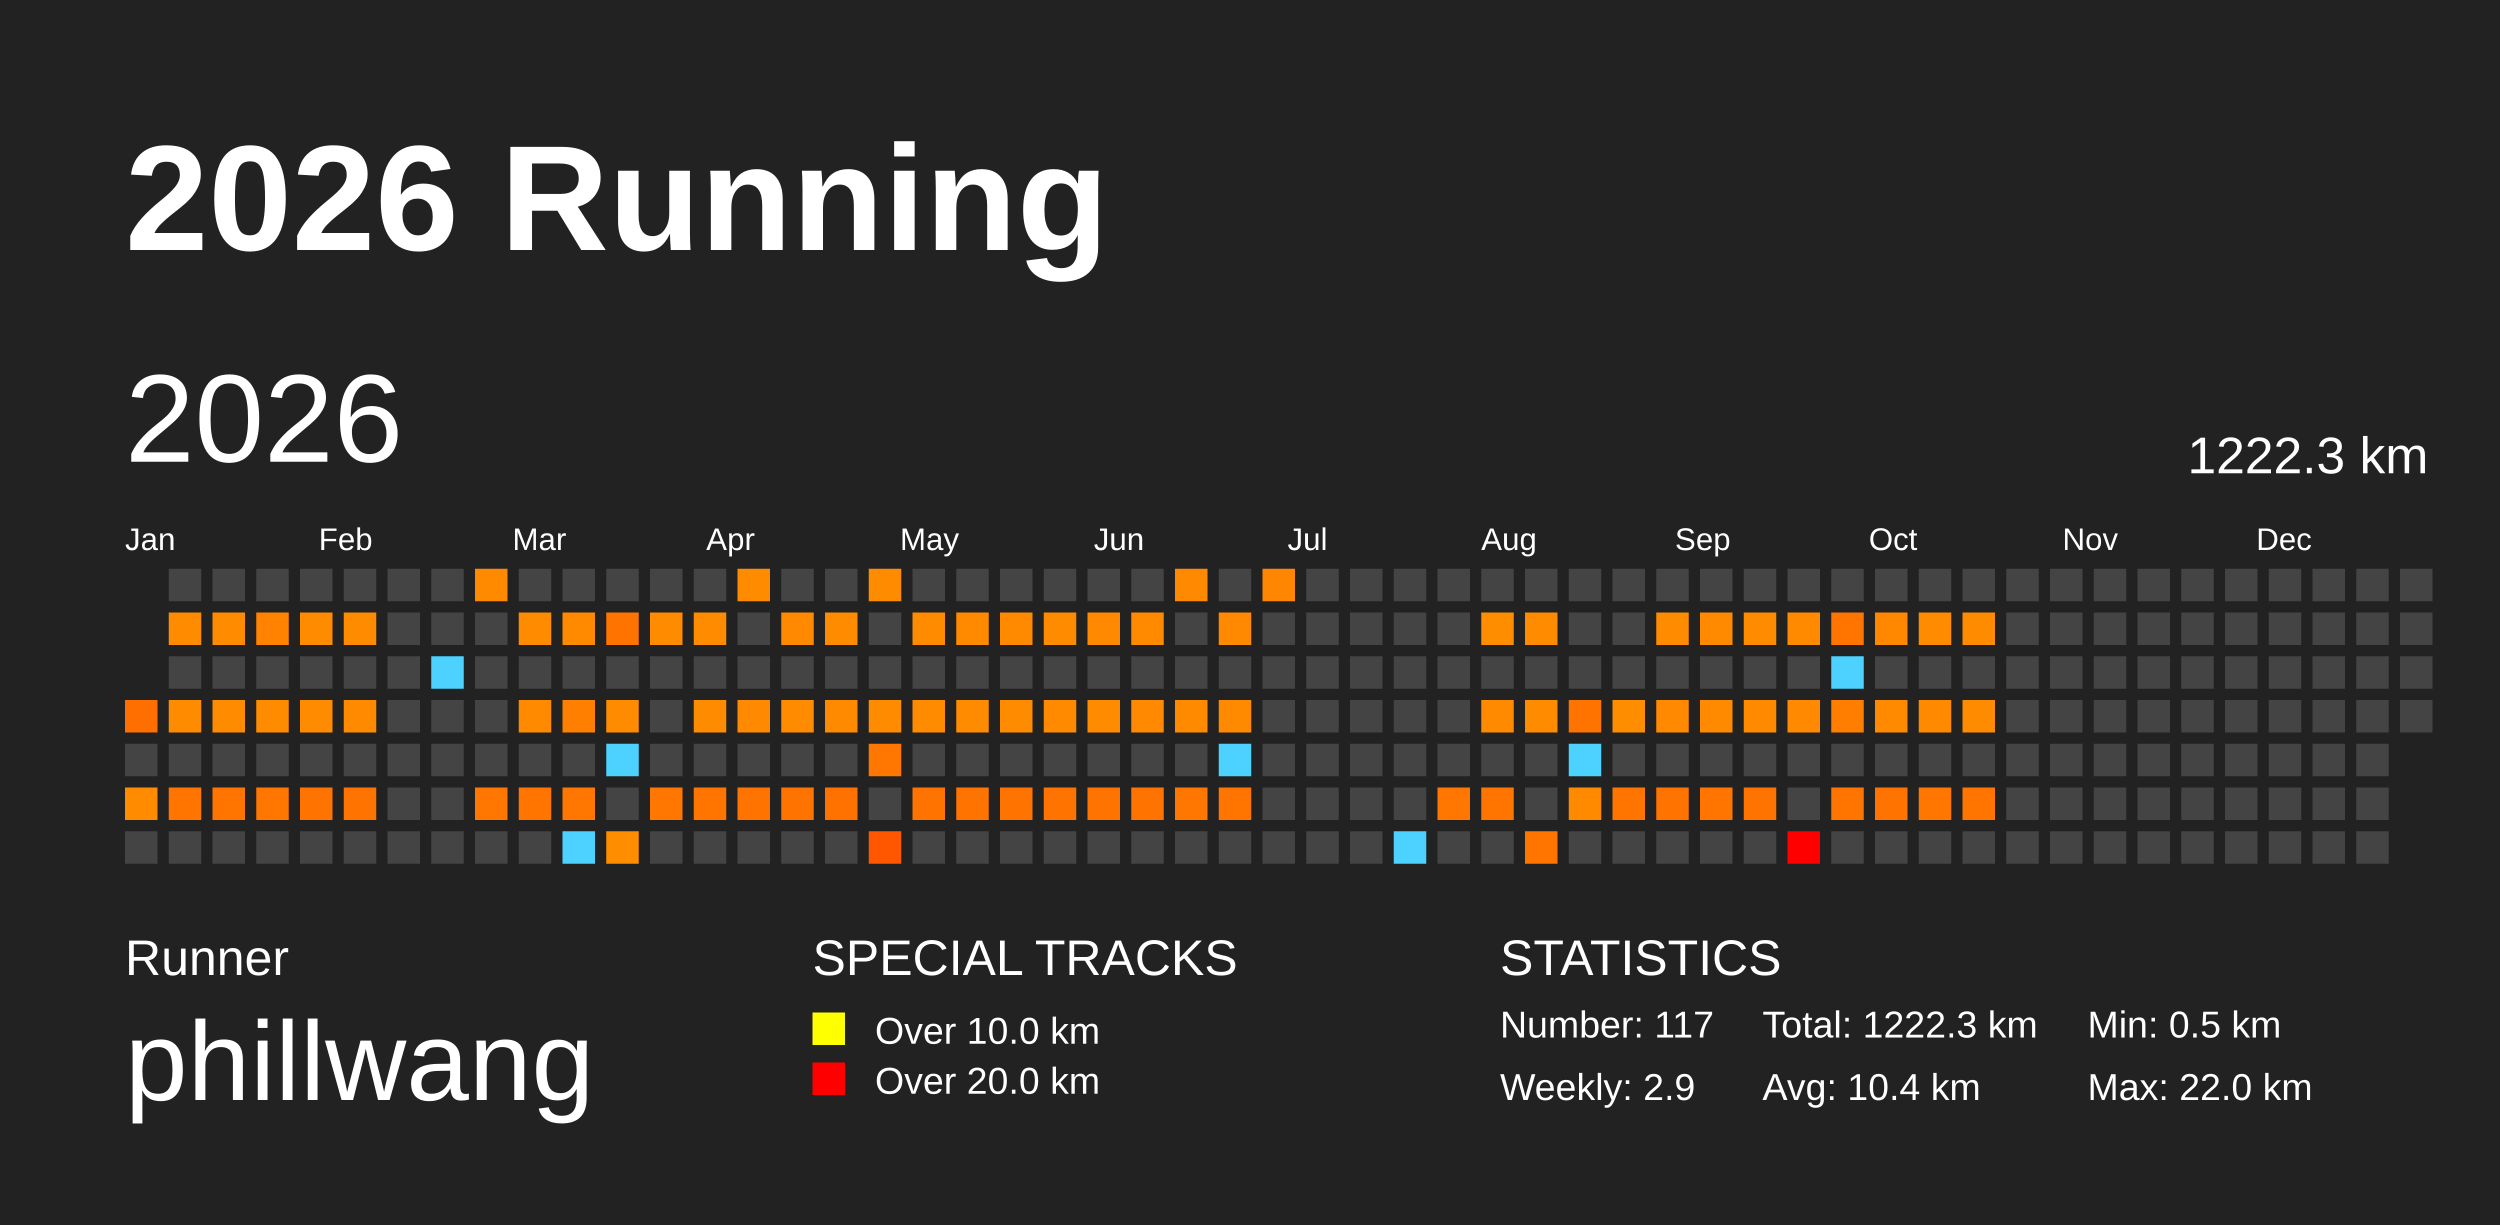
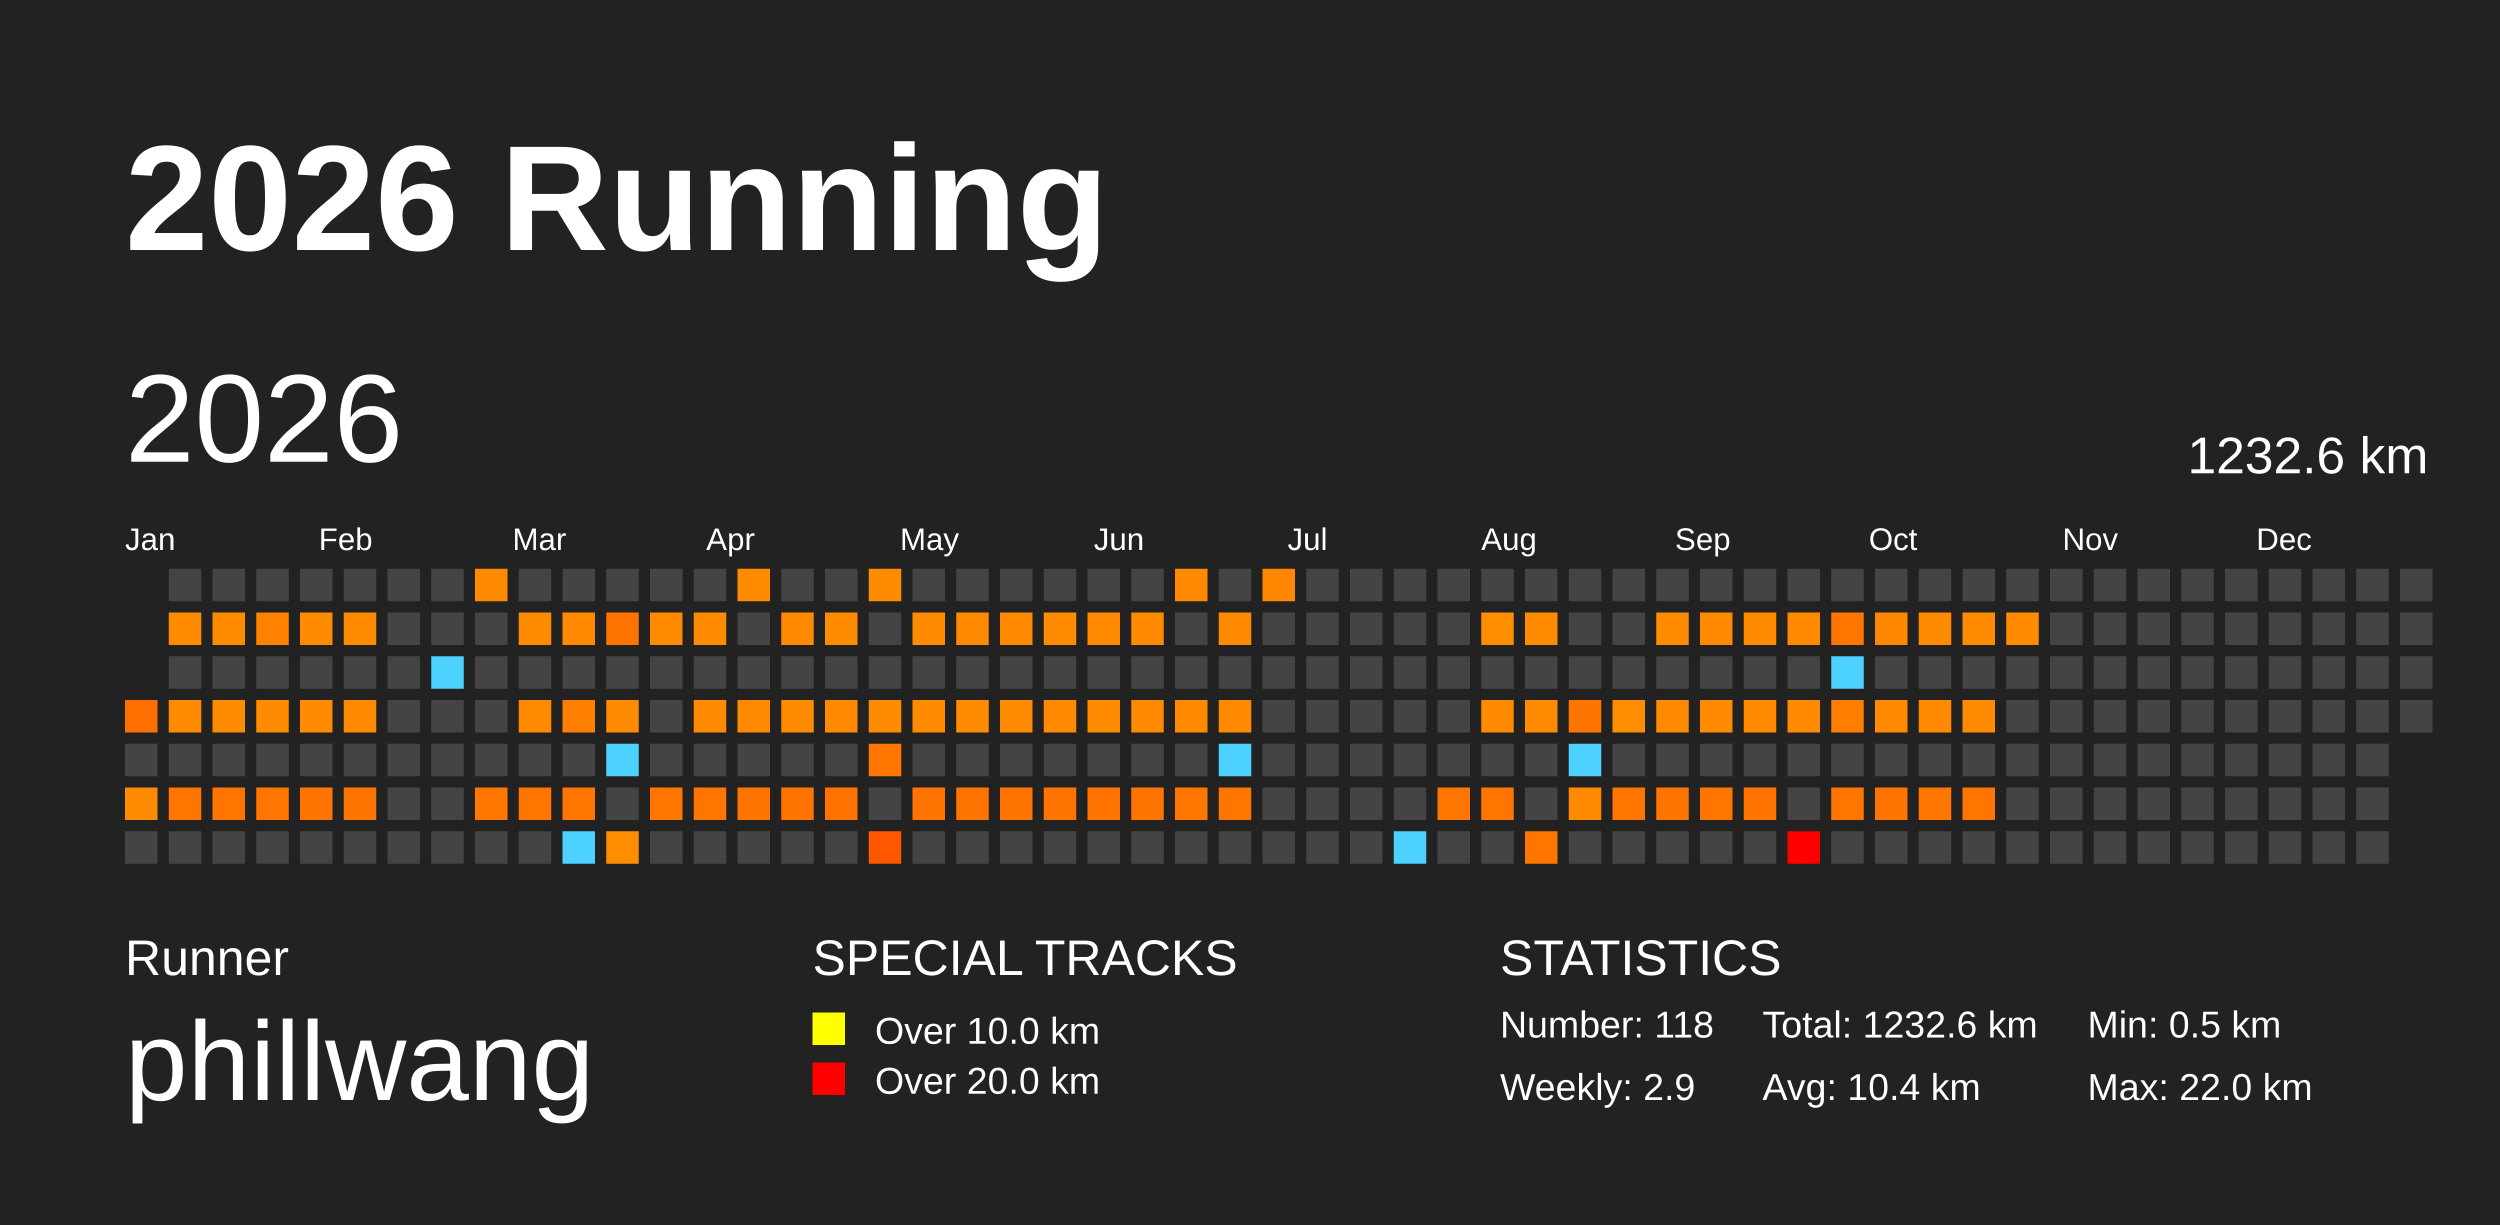
<svg xmlns="http://www.w3.org/2000/svg" baseProfile="full" height="98mm" version="1.1" viewBox="0,0,200,98" width="200mm">
  <defs>
    <pattern height="2" id="indoor-stripe" patternUnits="userSpaceOnUse" width="2">
      <line stroke="white" stroke-opacity="0.45" stroke-width="0.5" x1="0" x2="2" y1="2" y2="0" />
    </pattern>
  </defs>
  <rect fill="#222222" height="98" width="200" x="0" y="0" />
  <text fill="#FFFFFF" style="font-size:12px; font-family:Arial; font-weight:bold;" x="10" y="20">2026 Running</text>
  <text fill="#FFFFFF" style="font-size:4px; font-family:Arial" x="10" y="78">Runner</text>
  <text fill="#FFFFFF" style="font-size:9px; font-family:Arial" x="10" y="88">phillwang</text>
  <text fill="#FFFFFF" style="font-size:4px; font-family:Arial" x="65" y="78">SPECIAL TRACKS</text>
  <rect fill="yellow" height="2.6" width="2.6" x="65" y="81" />
  <text fill="#FFFFFF" style="font-size:3px; font-family:Arial" x="70" y="83.5">Over 10.0 km</text>
  <rect fill="red" height="2.6" width="2.6" x="65" y="85" />
  <text fill="#FFFFFF" style="font-size:3px; font-family:Arial" x="70" y="87.5">Over 20.0 km</text>
  <text fill="#FFFFFF" style="font-size:4px; font-family:Arial" x="120" y="78">STATISTICS</text>
-   <text fill="#FFFFFF" style="font-size:3px; font-family:Arial" x="120" y="83">Number: 117</text>
+   <text fill="#FFFFFF" style="font-size:3px; font-family:Arial" x="120" y="83">Number: 118</text>
  <text fill="#FFFFFF" style="font-size:3px; font-family:Arial" x="120" y="88">Weekly: 2.9</text>
-   <text fill="#FFFFFF" style="font-size:3px; font-family:Arial" x="141" y="83">Total: 1222.3 km</text>
+   <text fill="#FFFFFF" style="font-size:3px; font-family:Arial" x="141" y="83">Total: 1232.6 km</text>
  <text fill="#FFFFFF" style="font-size:3px; font-family:Arial" x="141" y="88">Avg: 10.4 km</text>
  <text fill="#FFFFFF" style="font-size:3px; font-family:Arial" x="167" y="83">Min: 0.5 km</text>
  <text fill="#FFFFFF" style="font-size:3px; font-family:Arial" x="167" y="88">Max: 22.0 km</text>
  <text dominant-baseline="hanging" fill="#FFFFFF" style="font-size:10.0px; font-family:Arial;" x="10" y="30">2026</text>
-   <text dominant-baseline="hanging" fill="#FFFFFF" style="font-size:4.125px; font-family:Arial;" x="175" y="35">1222.3 km</text>
+   <text dominant-baseline="hanging" fill="#FFFFFF" style="font-size:4.125px; font-family:Arial;" x="175" y="35">1232.6 km</text>
  <text fill="#FFFFFF" style="font-size:2.5px; font-family:Arial" x="10.0" y="44">Jan</text>
  <text fill="#FFFFFF" style="font-size:2.5px; font-family:Arial" x="25.5" y="44">Feb</text>
  <text fill="#FFFFFF" style="font-size:2.5px; font-family:Arial" x="41.0" y="44">Mar</text>
  <text fill="#FFFFFF" style="font-size:2.5px; font-family:Arial" x="56.5" y="44">Apr</text>
  <text fill="#FFFFFF" style="font-size:2.5px; font-family:Arial" x="72.0" y="44">May</text>
  <text fill="#FFFFFF" style="font-size:2.5px; font-family:Arial" x="87.5" y="44">Jun</text>
  <text fill="#FFFFFF" style="font-size:2.5px; font-family:Arial" x="103.0" y="44">Jul</text>
  <text fill="#FFFFFF" style="font-size:2.5px; font-family:Arial" x="118.5" y="44">Aug</text>
  <text fill="#FFFFFF" style="font-size:2.5px; font-family:Arial" x="134.0" y="44">Sep</text>
  <text fill="#FFFFFF" style="font-size:2.5px; font-family:Arial" x="149.5" y="44">Oct</text>
  <text fill="#FFFFFF" style="font-size:2.5px; font-family:Arial" x="165.0" y="44">Nov</text>
  <text fill="#FFFFFF" style="font-size:2.5px; font-family:Arial" x="180.5" y="44">Dec</text>
  <rect fill="#ff6f00" height="2.6" width="2.6" x="10.0" y="56.0" />
  <rect fill="#444444" height="2.6" width="2.6" x="10.0" y="59.5" />
  <rect fill="#ff8b00" height="2.6" width="2.6" x="10.0" y="63.0" />
  <rect fill="#444444" height="2.6" width="2.6" x="10.0" y="66.5" />
  <rect fill="#444444" height="2.6" width="2.6" x="13.5" y="45.5" />
  <rect fill="#ff8b00" height="2.6" width="2.6" x="13.5" y="49.0" />
  <rect fill="#444444" height="2.6" width="2.6" x="13.5" y="52.5" />
  <rect fill="#ff8b00" height="2.6" width="2.6" x="13.5" y="56.0" />
  <rect fill="#444444" height="2.6" width="2.6" x="13.5" y="59.5" />
  <rect fill="#ff7500" height="2.6" width="2.6" x="13.5" y="63.0" />
  <rect fill="#444444" height="2.6" width="2.6" x="13.5" y="66.5" />
  <rect fill="#444444" height="2.6" width="2.6" x="17.0" y="45.5" />
  <rect fill="#ff8b00" height="2.6" width="2.6" x="17.0" y="49.0" />
  <rect fill="#444444" height="2.6" width="2.6" x="17.0" y="52.5" />
  <rect fill="#ff8c00" height="2.6" width="2.6" x="17.0" y="56.0" />
  <rect fill="#444444" height="2.6" width="2.6" x="17.0" y="59.5" />
  <rect fill="#ff7500" height="2.6" width="2.6" x="17.0" y="63.0" />
  <rect fill="#444444" height="2.6" width="2.6" x="17.0" y="66.5" />
  <rect fill="#444444" height="2.6" width="2.6" x="20.5" y="45.5" />
  <rect fill="#ff8300" height="2.6" width="2.6" x="20.5" y="49.0" />
  <rect fill="#444444" height="2.6" width="2.6" x="20.5" y="52.5" />
  <rect fill="#ff8b00" height="2.6" width="2.6" x="20.5" y="56.0" />
  <rect fill="#444444" height="2.6" width="2.6" x="20.5" y="59.5" />
  <rect fill="#ff7600" height="2.6" width="2.6" x="20.5" y="63.0" />
  <rect fill="#444444" height="2.6" width="2.6" x="20.5" y="66.5" />
  <rect fill="#444444" height="2.6" width="2.6" x="24.0" y="45.5" />
  <rect fill="#ff8c00" height="2.6" width="2.6" x="24.0" y="49.0" />
  <rect fill="#444444" height="2.6" width="2.6" x="24.0" y="52.5" />
  <rect fill="#ff8b00" height="2.6" width="2.6" x="24.0" y="56.0" />
  <rect fill="#444444" height="2.6" width="2.6" x="24.0" y="59.5" />
  <rect fill="#ff7400" height="2.6" width="2.6" x="24.0" y="63.0" />
  <rect fill="#444444" height="2.6" width="2.6" x="24.0" y="66.5" />
  <rect fill="#444444" height="2.6" width="2.6" x="27.5" y="45.5" />
  <rect fill="#ff8b00" height="2.6" width="2.6" x="27.5" y="49.0" />
  <rect fill="#444444" height="2.6" width="2.6" x="27.5" y="52.5" />
  <rect fill="#ff8a00" height="2.6" width="2.6" x="27.5" y="56.0" />
  <rect fill="#444444" height="2.6" width="2.6" x="27.5" y="59.5" />
  <rect fill="#ff7400" height="2.6" width="2.6" x="27.5" y="63.0" />
  <rect fill="#444444" height="2.6" width="2.6" x="27.5" y="66.5" />
  <rect fill="#444444" height="2.6" width="2.6" x="31.0" y="45.5" />
  <rect fill="#444444" height="2.6" width="2.6" x="31.0" y="49.0" />
  <rect fill="#444444" height="2.6" width="2.6" x="31.0" y="52.5" />
  <rect fill="#444444" height="2.6" width="2.6" x="31.0" y="56.0" />
  <rect fill="#444444" height="2.6" width="2.6" x="31.0" y="59.5" />
  <rect fill="#444444" height="2.6" width="2.6" x="31.0" y="63.0" />
  <rect fill="#444444" height="2.6" width="2.6" x="31.0" y="66.5" />
  <rect fill="#444444" height="2.6" width="2.6" x="34.5" y="45.5" />
  <rect fill="#444444" height="2.6" width="2.6" x="34.5" y="49.0" />
  <rect fill="#4dd2ff" height="2.6" width="2.6" x="34.5" y="52.5" />
  <rect fill="#444444" height="2.6" width="2.6" x="34.5" y="56.0" />
  <rect fill="#444444" height="2.6" width="2.6" x="34.5" y="59.5" />
  <rect fill="#444444" height="2.6" width="2.6" x="34.5" y="63.0" />
  <rect fill="#444444" height="2.6" width="2.6" x="34.5" y="66.5" />
  <rect fill="#ff8a00" height="2.6" width="2.6" x="38.0" y="45.5" />
  <rect fill="#444444" height="2.6" width="2.6" x="38.0" y="49.0" />
  <rect fill="#444444" height="2.6" width="2.6" x="38.0" y="52.5" />
  <rect fill="#444444" height="2.6" width="2.6" x="38.0" y="56.0" />
  <rect fill="#444444" height="2.6" width="2.6" x="38.0" y="59.5" />
  <rect fill="#ff7600" height="2.6" width="2.6" x="38.0" y="63.0" />
  <rect fill="#444444" height="2.6" width="2.6" x="38.0" y="66.5" />
  <rect fill="#444444" height="2.6" width="2.6" x="41.5" y="45.5" />
  <rect fill="#ff8b00" height="2.6" width="2.6" x="41.5" y="49.0" />
  <rect fill="#444444" height="2.6" width="2.6" x="41.5" y="52.5" />
  <rect fill="#ff8a00" height="2.6" width="2.6" x="41.5" y="56.0" />
  <rect fill="#444444" height="2.6" width="2.6" x="41.5" y="59.5" />
  <rect fill="#ff7500" height="2.6" width="2.6" x="41.5" y="63.0" />
  <rect fill="#444444" height="2.6" width="2.6" x="41.5" y="66.5" />
  <rect fill="#444444" height="2.6" width="2.6" x="45.0" y="45.5" />
  <rect fill="#ff8a00" height="2.6" width="2.6" x="45.0" y="49.0" />
  <rect fill="#444444" height="2.6" width="2.6" x="45.0" y="52.5" />
  <rect fill="#ff7f00" height="2.6" width="2.6" x="45.0" y="56.0" />
  <rect fill="#444444" height="2.6" width="2.6" x="45.0" y="59.5" />
  <rect fill="#ff7600" height="2.6" width="2.6" x="45.0" y="63.0" />
  <rect fill="#4dd2ff" height="2.6" width="2.6" x="45.0" y="66.5" />
  <rect fill="#444444" height="2.6" width="2.6" x="48.5" y="45.5" />
  <rect fill="#ff7400" height="2.6" width="2.6" x="48.5" y="49.0" />
  <rect fill="#444444" height="2.6" width="2.6" x="48.5" y="52.5" />
  <rect fill="#ff8c00" height="2.6" width="2.6" x="48.5" y="56.0" />
  <rect fill="#4dd2ff" height="2.6" width="2.6" x="48.5" y="59.5" />
  <rect fill="#444444" height="2.6" width="2.6" x="48.5" y="63.0" />
  <rect fill="#ff8d00" height="2.6" width="2.6" x="48.5" y="66.5" />
  <rect fill="#444444" height="2.6" width="2.6" x="52.0" y="45.5" />
  <rect fill="#ff8c00" height="2.6" width="2.6" x="52.0" y="49.0" />
  <rect fill="#444444" height="2.6" width="2.6" x="52.0" y="52.5" />
  <rect fill="#444444" height="2.6" width="2.6" x="52.0" y="56.0" />
  <rect fill="#444444" height="2.6" width="2.6" x="52.0" y="59.5" />
  <rect fill="#ff7600" height="2.6" width="2.6" x="52.0" y="63.0" />
  <rect fill="#444444" height="2.6" width="2.6" x="52.0" y="66.5" />
  <rect fill="#444444" height="2.6" width="2.6" x="55.5" y="45.5" />
  <rect fill="#ff8b00" height="2.6" width="2.6" x="55.5" y="49.0" />
  <rect fill="#444444" height="2.6" width="2.6" x="55.5" y="52.5" />
  <rect fill="#ff8c00" height="2.6" width="2.6" x="55.5" y="56.0" />
  <rect fill="#444444" height="2.6" width="2.6" x="55.5" y="59.5" />
  <rect fill="#ff7500" height="2.6" width="2.6" x="55.5" y="63.0" />
  <rect fill="#444444" height="2.6" width="2.6" x="55.5" y="66.5" />
  <rect fill="#ff8b00" height="2.6" width="2.6" x="59.0" y="45.5" />
  <rect fill="#444444" height="2.6" width="2.6" x="59.0" y="49.0" />
  <rect fill="#444444" height="2.6" width="2.6" x="59.0" y="52.5" />
  <rect fill="#ff8900" height="2.6" width="2.6" x="59.0" y="56.0" />
  <rect fill="#444444" height="2.6" width="2.6" x="59.0" y="59.5" />
  <rect fill="#ff7400" height="2.6" width="2.6" x="59.0" y="63.0" />
  <rect fill="#444444" height="2.6" width="2.6" x="59.0" y="66.5" />
  <rect fill="#444444" height="2.6" width="2.6" x="62.5" y="45.5" />
  <rect fill="#ff8900" height="2.6" width="2.6" x="62.5" y="49.0" />
  <rect fill="#444444" height="2.6" width="2.6" x="62.5" y="52.5" />
  <rect fill="#ff8c00" height="2.6" width="2.6" x="62.5" y="56.0" />
  <rect fill="#444444" height="2.6" width="2.6" x="62.5" y="59.5" />
  <rect fill="#ff7400" height="2.6" width="2.6" x="62.5" y="63.0" />
  <rect fill="#444444" height="2.6" width="2.6" x="62.5" y="66.5" />
  <rect fill="#444444" height="2.6" width="2.6" x="66.0" y="45.5" />
  <rect fill="#ff8b00" height="2.6" width="2.6" x="66.0" y="49.0" />
  <rect fill="#444444" height="2.6" width="2.6" x="66.0" y="52.5" />
  <rect fill="#ff8a00" height="2.6" width="2.6" x="66.0" y="56.0" />
  <rect fill="#444444" height="2.6" width="2.6" x="66.0" y="59.5" />
  <rect fill="#ff7200" height="2.6" width="2.6" x="66.0" y="63.0" />
  <rect fill="#444444" height="2.6" width="2.6" x="66.0" y="66.5" />
  <rect fill="#ff8b00" height="2.6" width="2.6" x="69.5" y="45.5" />
  <rect fill="#444444" height="2.6" width="2.6" x="69.5" y="49.0" />
  <rect fill="#444444" height="2.6" width="2.6" x="69.5" y="52.5" />
  <rect fill="#ff8b00" height="2.6" width="2.6" x="69.5" y="56.0" />
  <rect fill="#ff7600" height="2.6" width="2.6" x="69.5" y="59.5" />
  <rect fill="#444444" height="2.6" width="2.6" x="69.5" y="63.0" />
  <rect fill="#ff5700" height="2.6" width="2.6" x="69.5" y="66.5" />
  <rect fill="#444444" height="2.6" width="2.6" x="73.0" y="45.5" />
  <rect fill="#ff8c00" height="2.6" width="2.6" x="73.0" y="49.0" />
  <rect fill="#444444" height="2.6" width="2.6" x="73.0" y="52.5" />
  <rect fill="#ff8c00" height="2.6" width="2.6" x="73.0" y="56.0" />
  <rect fill="#444444" height="2.6" width="2.6" x="73.0" y="59.5" />
  <rect fill="#ff7400" height="2.6" width="2.6" x="73.0" y="63.0" />
  <rect fill="#444444" height="2.6" width="2.6" x="73.0" y="66.5" />
  <rect fill="#444444" height="2.6" width="2.6" x="76.5" y="45.5" />
  <rect fill="#ff8a00" height="2.6" width="2.6" x="76.5" y="49.0" />
  <rect fill="#444444" height="2.6" width="2.6" x="76.5" y="52.5" />
  <rect fill="#ff8c00" height="2.6" width="2.6" x="76.5" y="56.0" />
  <rect fill="#444444" height="2.6" width="2.6" x="76.5" y="59.5" />
  <rect fill="#ff7400" height="2.6" width="2.6" x="76.5" y="63.0" />
  <rect fill="#444444" height="2.6" width="2.6" x="76.5" y="66.5" />
  <rect fill="#444444" height="2.6" width="2.6" x="80.0" y="45.5" />
  <rect fill="#ff8a00" height="2.6" width="2.6" x="80.0" y="49.0" />
  <rect fill="#444444" height="2.6" width="2.6" x="80.0" y="52.5" />
  <rect fill="#ff8b00" height="2.6" width="2.6" x="80.0" y="56.0" />
  <rect fill="#444444" height="2.6" width="2.6" x="80.0" y="59.5" />
  <rect fill="#ff7300" height="2.6" width="2.6" x="80.0" y="63.0" />
  <rect fill="#444444" height="2.6" width="2.6" x="80.0" y="66.5" />
  <rect fill="#444444" height="2.6" width="2.6" x="83.5" y="45.5" />
  <rect fill="#ff8b00" height="2.6" width="2.6" x="83.5" y="49.0" />
  <rect fill="#444444" height="2.6" width="2.6" x="83.5" y="52.5" />
  <rect fill="#ff8a00" height="2.6" width="2.6" x="83.5" y="56.0" />
  <rect fill="#444444" height="2.6" width="2.6" x="83.5" y="59.5" />
  <rect fill="#ff7400" height="2.6" width="2.6" x="83.5" y="63.0" />
  <rect fill="#444444" height="2.6" width="2.6" x="83.5" y="66.5" />
  <rect fill="#444444" height="2.6" width="2.6" x="87.0" y="45.5" />
  <rect fill="#ff8900" height="2.6" width="2.6" x="87.0" y="49.0" />
  <rect fill="#444444" height="2.6" width="2.6" x="87.0" y="52.5" />
  <rect fill="#ff8b00" height="2.6" width="2.6" x="87.0" y="56.0" />
  <rect fill="#444444" height="2.6" width="2.6" x="87.0" y="59.5" />
  <rect fill="#ff7300" height="2.6" width="2.6" x="87.0" y="63.0" />
  <rect fill="#444444" height="2.6" width="2.6" x="87.0" y="66.5" />
  <rect fill="#444444" height="2.6" width="2.6" x="90.5" y="45.5" />
  <rect fill="#ff8a00" height="2.6" width="2.6" x="90.5" y="49.0" />
  <rect fill="#444444" height="2.6" width="2.6" x="90.5" y="52.5" />
  <rect fill="#ff8900" height="2.6" width="2.6" x="90.5" y="56.0" />
  <rect fill="#444444" height="2.6" width="2.6" x="90.5" y="59.5" />
  <rect fill="#ff7400" height="2.6" width="2.6" x="90.5" y="63.0" />
  <rect fill="#444444" height="2.6" width="2.6" x="90.5" y="66.5" />
  <rect fill="#ff8900" height="2.6" width="2.6" x="94.0" y="45.5" />
  <rect fill="#444444" height="2.6" width="2.6" x="94.0" y="49.0" />
  <rect fill="#444444" height="2.6" width="2.6" x="94.0" y="52.5" />
  <rect fill="#ff8a00" height="2.6" width="2.6" x="94.0" y="56.0" />
  <rect fill="#444444" height="2.6" width="2.6" x="94.0" y="59.5" />
  <rect fill="#ff7600" height="2.6" width="2.6" x="94.0" y="63.0" />
  <rect fill="#444444" height="2.6" width="2.6" x="94.0" y="66.5" />
  <rect fill="#444444" height="2.6" width="2.6" x="97.5" y="45.5" />
  <rect fill="#ff8900" height="2.6" width="2.6" x="97.5" y="49.0" />
  <rect fill="#444444" height="2.6" width="2.6" x="97.5" y="52.5" />
  <rect fill="#ff8a00" height="2.6" width="2.6" x="97.5" y="56.0" />
  <rect fill="#4dd2ff" height="2.6" width="2.6" x="97.5" y="59.5" />
  <rect fill="#ff7500" height="2.6" width="2.6" x="97.5" y="63.0" />
  <rect fill="#444444" height="2.6" width="2.6" x="97.5" y="66.5" />
  <rect fill="#ff8600" height="2.6" width="2.6" x="101.0" y="45.5" />
  <rect fill="#444444" height="2.6" width="2.6" x="101.0" y="49.0" />
  <rect fill="#444444" height="2.6" width="2.6" x="101.0" y="52.5" />
  <rect fill="#444444" height="2.6" width="2.6" x="101.0" y="56.0" />
  <rect fill="#444444" height="2.6" width="2.6" x="101.0" y="59.5" />
  <rect fill="#444444" height="2.6" width="2.6" x="101.0" y="63.0" />
  <rect fill="#444444" height="2.6" width="2.6" x="101.0" y="66.5" />
  <rect fill="#444444" height="2.6" width="2.6" x="104.5" y="45.5" />
  <rect fill="#444444" height="2.6" width="2.6" x="104.5" y="49.0" />
  <rect fill="#444444" height="2.6" width="2.6" x="104.5" y="52.5" />
  <rect fill="#444444" height="2.6" width="2.6" x="104.5" y="56.0" />
  <rect fill="#444444" height="2.6" width="2.6" x="104.5" y="59.5" />
  <rect fill="#444444" height="2.6" width="2.6" x="104.5" y="63.0" />
  <rect fill="#444444" height="2.6" width="2.6" x="104.5" y="66.5" />
  <rect fill="#444444" height="2.6" width="2.6" x="108.0" y="45.5" />
  <rect fill="#444444" height="2.6" width="2.6" x="108.0" y="49.0" />
  <rect fill="#444444" height="2.6" width="2.6" x="108.0" y="52.5" />
  <rect fill="#444444" height="2.6" width="2.6" x="108.0" y="56.0" />
  <rect fill="#444444" height="2.6" width="2.6" x="108.0" y="59.5" />
  <rect fill="#444444" height="2.6" width="2.6" x="108.0" y="63.0" />
  <rect fill="#444444" height="2.6" width="2.6" x="108.0" y="66.5" />
  <rect fill="#444444" height="2.6" width="2.6" x="111.5" y="45.5" />
  <rect fill="#444444" height="2.6" width="2.6" x="111.5" y="49.0" />
  <rect fill="#444444" height="2.6" width="2.6" x="111.5" y="52.5" />
  <rect fill="#444444" height="2.6" width="2.6" x="111.5" y="56.0" />
  <rect fill="#444444" height="2.6" width="2.6" x="111.5" y="59.5" />
  <rect fill="#444444" height="2.6" width="2.6" x="111.5" y="63.0" />
  <rect fill="#4dd2ff" height="2.6" width="2.6" x="111.5" y="66.5" />
  <rect fill="#444444" height="2.6" width="2.6" x="115.0" y="45.5" />
  <rect fill="#444444" height="2.6" width="2.6" x="115.0" y="49.0" />
  <rect fill="#444444" height="2.6" width="2.6" x="115.0" y="52.5" />
  <rect fill="#444444" height="2.6" width="2.6" x="115.0" y="56.0" />
  <rect fill="#444444" height="2.6" width="2.6" x="115.0" y="59.5" />
  <rect fill="#ff7600" height="2.6" width="2.6" x="115.0" y="63.0" />
  <rect fill="#444444" height="2.6" width="2.6" x="115.0" y="66.5" />
  <rect fill="#444444" height="2.6" width="2.6" x="118.5" y="45.5" />
  <rect fill="#ff8d00" height="2.6" width="2.6" x="118.5" y="49.0" />
  <rect fill="#444444" height="2.6" width="2.6" x="118.5" y="52.5" />
  <rect fill="#ff8a00" height="2.6" width="2.6" x="118.5" y="56.0" />
  <rect fill="#444444" height="2.6" width="2.6" x="118.5" y="59.5" />
  <rect fill="#ff7500" height="2.6" width="2.6" x="118.5" y="63.0" />
  <rect fill="#444444" height="2.6" width="2.6" x="118.5" y="66.5" />
  <rect fill="#444444" height="2.6" width="2.6" x="122.0" y="45.5" />
  <rect fill="#ff8b00" height="2.6" width="2.6" x="122.0" y="49.0" />
  <rect fill="#444444" height="2.6" width="2.6" x="122.0" y="52.5" />
  <rect fill="#ff8c00" height="2.6" width="2.6" x="122.0" y="56.0" />
  <rect fill="#444444" height="2.6" width="2.6" x="122.0" y="59.5" />
  <rect fill="#444444" height="2.6" width="2.6" x="122.0" y="63.0" />
  <rect fill="#ff7500" height="2.6" width="2.6" x="122.0" y="66.5" />
  <rect fill="#444444" height="2.6" width="2.6" x="125.5" y="45.5" />
  <rect fill="#444444" height="2.6" width="2.6" x="125.5" y="49.0" />
  <rect fill="#444444" height="2.6" width="2.6" x="125.5" y="52.5" />
  <rect fill="#ff7400" height="2.6" width="2.6" x="125.5" y="56.0" />
  <rect fill="#4dd2ff" height="2.6" width="2.6" x="125.5" y="59.5" />
  <rect fill="#ff8a00" height="2.6" width="2.6" x="125.5" y="63.0" />
  <rect fill="#444444" height="2.6" width="2.6" x="125.5" y="66.5" />
  <rect fill="#444444" height="2.6" width="2.6" x="129.0" y="45.5" />
  <rect fill="#444444" height="2.6" width="2.6" x="129.0" y="49.0" />
  <rect fill="#444444" height="2.6" width="2.6" x="129.0" y="52.5" />
  <rect fill="#ff8d00" height="2.6" width="2.6" x="129.0" y="56.0" />
  <rect fill="#444444" height="2.6" width="2.6" x="129.0" y="59.5" />
  <rect fill="#ff7500" height="2.6" width="2.6" x="129.0" y="63.0" />
  <rect fill="#444444" height="2.6" width="2.6" x="129.0" y="66.5" />
  <rect fill="#444444" height="2.6" width="2.6" x="132.5" y="45.5" />
  <rect fill="#ff8c00" height="2.6" width="2.6" x="132.5" y="49.0" />
  <rect fill="#444444" height="2.6" width="2.6" x="132.5" y="52.5" />
  <rect fill="#ff8900" height="2.6" width="2.6" x="132.5" y="56.0" />
  <rect fill="#444444" height="2.6" width="2.6" x="132.5" y="59.5" />
  <rect fill="#ff7300" height="2.6" width="2.6" x="132.5" y="63.0" />
  <rect fill="#444444" height="2.6" width="2.6" x="132.5" y="66.5" />
  <rect fill="#444444" height="2.6" width="2.6" x="136.0" y="45.5" />
  <rect fill="#ff8a00" height="2.6" width="2.6" x="136.0" y="49.0" />
  <rect fill="#444444" height="2.6" width="2.6" x="136.0" y="52.5" />
  <rect fill="#ff8a00" height="2.6" width="2.6" x="136.0" y="56.0" />
  <rect fill="#444444" height="2.6" width="2.6" x="136.0" y="59.5" />
  <rect fill="#ff7500" height="2.6" width="2.6" x="136.0" y="63.0" />
  <rect fill="#444444" height="2.6" width="2.6" x="136.0" y="66.5" />
  <rect fill="#444444" height="2.6" width="2.6" x="139.5" y="45.5" />
  <rect fill="#ff8b00" height="2.6" width="2.6" x="139.5" y="49.0" />
  <rect fill="#444444" height="2.6" width="2.6" x="139.5" y="52.5" />
  <rect fill="#ff8a00" height="2.6" width="2.6" x="139.5" y="56.0" />
  <rect fill="#444444" height="2.6" width="2.6" x="139.5" y="59.5" />
  <rect fill="#ff7400" height="2.6" width="2.6" x="139.5" y="63.0" />
  <rect fill="#444444" height="2.6" width="2.6" x="139.5" y="66.5" />
  <rect fill="#444444" height="2.6" width="2.6" x="143.0" y="45.5" />
  <rect fill="#ff8a00" height="2.6" width="2.6" x="143.0" y="49.0" />
  <rect fill="#444444" height="2.6" width="2.6" x="143.0" y="52.5" />
  <rect fill="#ff8900" height="2.6" width="2.6" x="143.0" y="56.0" />
  <rect fill="#444444" height="2.6" width="2.6" x="143.0" y="59.5" />
  <rect fill="#444444" height="2.6" width="2.6" x="143.0" y="63.0" />
  <rect fill="red" height="2.6" width="2.6" x="143.0" y="66.5" />
  <rect fill="#444444" height="2.6" width="2.6" x="146.5" y="45.5" />
  <rect fill="#ff7500" height="2.6" width="2.6" x="146.5" y="49.0" />
  <rect fill="#4dd2ff" height="2.6" width="2.6" x="146.5" y="52.5" />
  <rect fill="#ff7e00" height="2.6" width="2.6" x="146.5" y="56.0" />
  <rect fill="#444444" height="2.6" width="2.6" x="146.5" y="59.5" />
  <rect fill="#ff7500" height="2.6" width="2.6" x="146.5" y="63.0" />
  <rect fill="#444444" height="2.6" width="2.6" x="146.5" y="66.5" />
  <rect fill="#444444" height="2.6" width="2.6" x="150.0" y="45.5" />
  <rect fill="#ff8800" height="2.6" width="2.6" x="150.0" y="49.0" />
  <rect fill="#444444" height="2.6" width="2.6" x="150.0" y="52.5" />
  <rect fill="#ff8a00" height="2.6" width="2.6" x="150.0" y="56.0" />
  <rect fill="#444444" height="2.6" width="2.6" x="150.0" y="59.5" />
  <rect fill="#ff7400" height="2.6" width="2.6" x="150.0" y="63.0" />
  <rect fill="#444444" height="2.6" width="2.6" x="150.0" y="66.5" />
  <rect fill="#444444" height="2.6" width="2.6" x="153.5" y="45.5" />
  <rect fill="#ff8b00" height="2.6" width="2.6" x="153.5" y="49.0" />
  <rect fill="#444444" height="2.6" width="2.6" x="153.5" y="52.5" />
  <rect fill="#ff8a00" height="2.6" width="2.6" x="153.5" y="56.0" />
  <rect fill="#444444" height="2.6" width="2.6" x="153.5" y="59.5" />
  <rect fill="#ff7600" height="2.6" width="2.6" x="153.5" y="63.0" />
  <rect fill="#444444" height="2.6" width="2.6" x="153.5" y="66.5" />
  <rect fill="#444444" height="2.6" width="2.6" x="157.0" y="45.5" />
  <rect fill="#ff8b00" height="2.6" width="2.6" x="157.0" y="49.0" />
  <rect fill="#444444" height="2.6" width="2.6" x="157.0" y="52.5" />
  <rect fill="#ff8b00" height="2.6" width="2.6" x="157.0" y="56.0" />
  <rect fill="#444444" height="2.6" width="2.6" x="157.0" y="59.5" />
  <rect fill="#ff7500" height="2.6" width="2.6" x="157.0" y="63.0" />
  <rect fill="#444444" height="2.6" width="2.6" x="157.0" y="66.5" />
  <rect fill="#444444" height="2.6" width="2.6" x="160.5" y="45.5" />
-   <rect fill="#444444" height="2.6" width="2.6" x="160.5" y="49.0" />
+   <rect fill="#ff8c00" height="2.6" width="2.6" x="160.5" y="49.0" />
  <rect fill="#444444" height="2.6" width="2.6" x="160.5" y="52.5" />
  <rect fill="#444444" height="2.6" width="2.6" x="160.5" y="56.0" />
  <rect fill="#444444" height="2.6" width="2.6" x="160.5" y="59.5" />
  <rect fill="#444444" height="2.6" width="2.6" x="160.5" y="63.0" />
  <rect fill="#444444" height="2.6" width="2.6" x="160.5" y="66.5" />
  <rect fill="#444444" height="2.6" width="2.6" x="164.0" y="45.5" />
  <rect fill="#444444" height="2.6" width="2.6" x="164.0" y="49.0" />
  <rect fill="#444444" height="2.6" width="2.6" x="164.0" y="52.5" />
  <rect fill="#444444" height="2.6" width="2.6" x="164.0" y="56.0" />
  <rect fill="#444444" height="2.6" width="2.6" x="164.0" y="59.5" />
  <rect fill="#444444" height="2.6" width="2.6" x="164.0" y="63.0" />
  <rect fill="#444444" height="2.6" width="2.6" x="164.0" y="66.5" />
  <rect fill="#444444" height="2.6" width="2.6" x="167.5" y="45.5" />
  <rect fill="#444444" height="2.6" width="2.6" x="167.5" y="49.0" />
  <rect fill="#444444" height="2.6" width="2.6" x="167.5" y="52.5" />
  <rect fill="#444444" height="2.6" width="2.6" x="167.5" y="56.0" />
  <rect fill="#444444" height="2.6" width="2.6" x="167.5" y="59.5" />
  <rect fill="#444444" height="2.6" width="2.6" x="167.5" y="63.0" />
  <rect fill="#444444" height="2.6" width="2.6" x="167.5" y="66.5" />
  <rect fill="#444444" height="2.6" width="2.6" x="171.0" y="45.5" />
  <rect fill="#444444" height="2.6" width="2.6" x="171.0" y="49.0" />
  <rect fill="#444444" height="2.6" width="2.6" x="171.0" y="52.5" />
  <rect fill="#444444" height="2.6" width="2.6" x="171.0" y="56.0" />
  <rect fill="#444444" height="2.6" width="2.6" x="171.0" y="59.5" />
  <rect fill="#444444" height="2.6" width="2.6" x="171.0" y="63.0" />
  <rect fill="#444444" height="2.6" width="2.6" x="171.0" y="66.5" />
  <rect fill="#444444" height="2.6" width="2.6" x="174.5" y="45.5" />
  <rect fill="#444444" height="2.6" width="2.6" x="174.5" y="49.0" />
  <rect fill="#444444" height="2.6" width="2.6" x="174.5" y="52.5" />
  <rect fill="#444444" height="2.6" width="2.6" x="174.5" y="56.0" />
  <rect fill="#444444" height="2.6" width="2.6" x="174.5" y="59.5" />
  <rect fill="#444444" height="2.6" width="2.6" x="174.5" y="63.0" />
  <rect fill="#444444" height="2.6" width="2.6" x="174.5" y="66.5" />
  <rect fill="#444444" height="2.6" width="2.6" x="178.0" y="45.5" />
  <rect fill="#444444" height="2.6" width="2.6" x="178.0" y="49.0" />
  <rect fill="#444444" height="2.6" width="2.6" x="178.0" y="52.5" />
  <rect fill="#444444" height="2.6" width="2.6" x="178.0" y="56.0" />
  <rect fill="#444444" height="2.6" width="2.6" x="178.0" y="59.5" />
  <rect fill="#444444" height="2.6" width="2.6" x="178.0" y="63.0" />
  <rect fill="#444444" height="2.6" width="2.6" x="178.0" y="66.5" />
  <rect fill="#444444" height="2.6" width="2.6" x="181.5" y="45.5" />
  <rect fill="#444444" height="2.6" width="2.6" x="181.5" y="49.0" />
  <rect fill="#444444" height="2.6" width="2.6" x="181.5" y="52.5" />
  <rect fill="#444444" height="2.6" width="2.6" x="181.5" y="56.0" />
  <rect fill="#444444" height="2.6" width="2.6" x="181.5" y="59.5" />
  <rect fill="#444444" height="2.6" width="2.6" x="181.5" y="63.0" />
  <rect fill="#444444" height="2.6" width="2.6" x="181.5" y="66.5" />
  <rect fill="#444444" height="2.6" width="2.6" x="185.0" y="45.5" />
  <rect fill="#444444" height="2.6" width="2.6" x="185.0" y="49.0" />
  <rect fill="#444444" height="2.6" width="2.6" x="185.0" y="52.5" />
  <rect fill="#444444" height="2.6" width="2.6" x="185.0" y="56.0" />
  <rect fill="#444444" height="2.6" width="2.6" x="185.0" y="59.5" />
  <rect fill="#444444" height="2.6" width="2.6" x="185.0" y="63.0" />
  <rect fill="#444444" height="2.6" width="2.6" x="185.0" y="66.5" />
  <rect fill="#444444" height="2.6" width="2.6" x="188.5" y="45.5" />
  <rect fill="#444444" height="2.6" width="2.6" x="188.5" y="49.0" />
  <rect fill="#444444" height="2.6" width="2.6" x="188.5" y="52.5" />
  <rect fill="#444444" height="2.6" width="2.6" x="188.5" y="56.0" />
  <rect fill="#444444" height="2.6" width="2.6" x="188.5" y="59.5" />
  <rect fill="#444444" height="2.6" width="2.6" x="188.5" y="63.0" />
  <rect fill="#444444" height="2.6" width="2.6" x="188.5" y="66.5" />
  <rect fill="#444444" height="2.6" width="2.6" x="192.0" y="45.5" />
  <rect fill="#444444" height="2.6" width="2.6" x="192.0" y="49.0" />
  <rect fill="#444444" height="2.6" width="2.6" x="192.0" y="52.5" />
  <rect fill="#444444" height="2.6" width="2.6" x="192.0" y="56.0" />
</svg>
